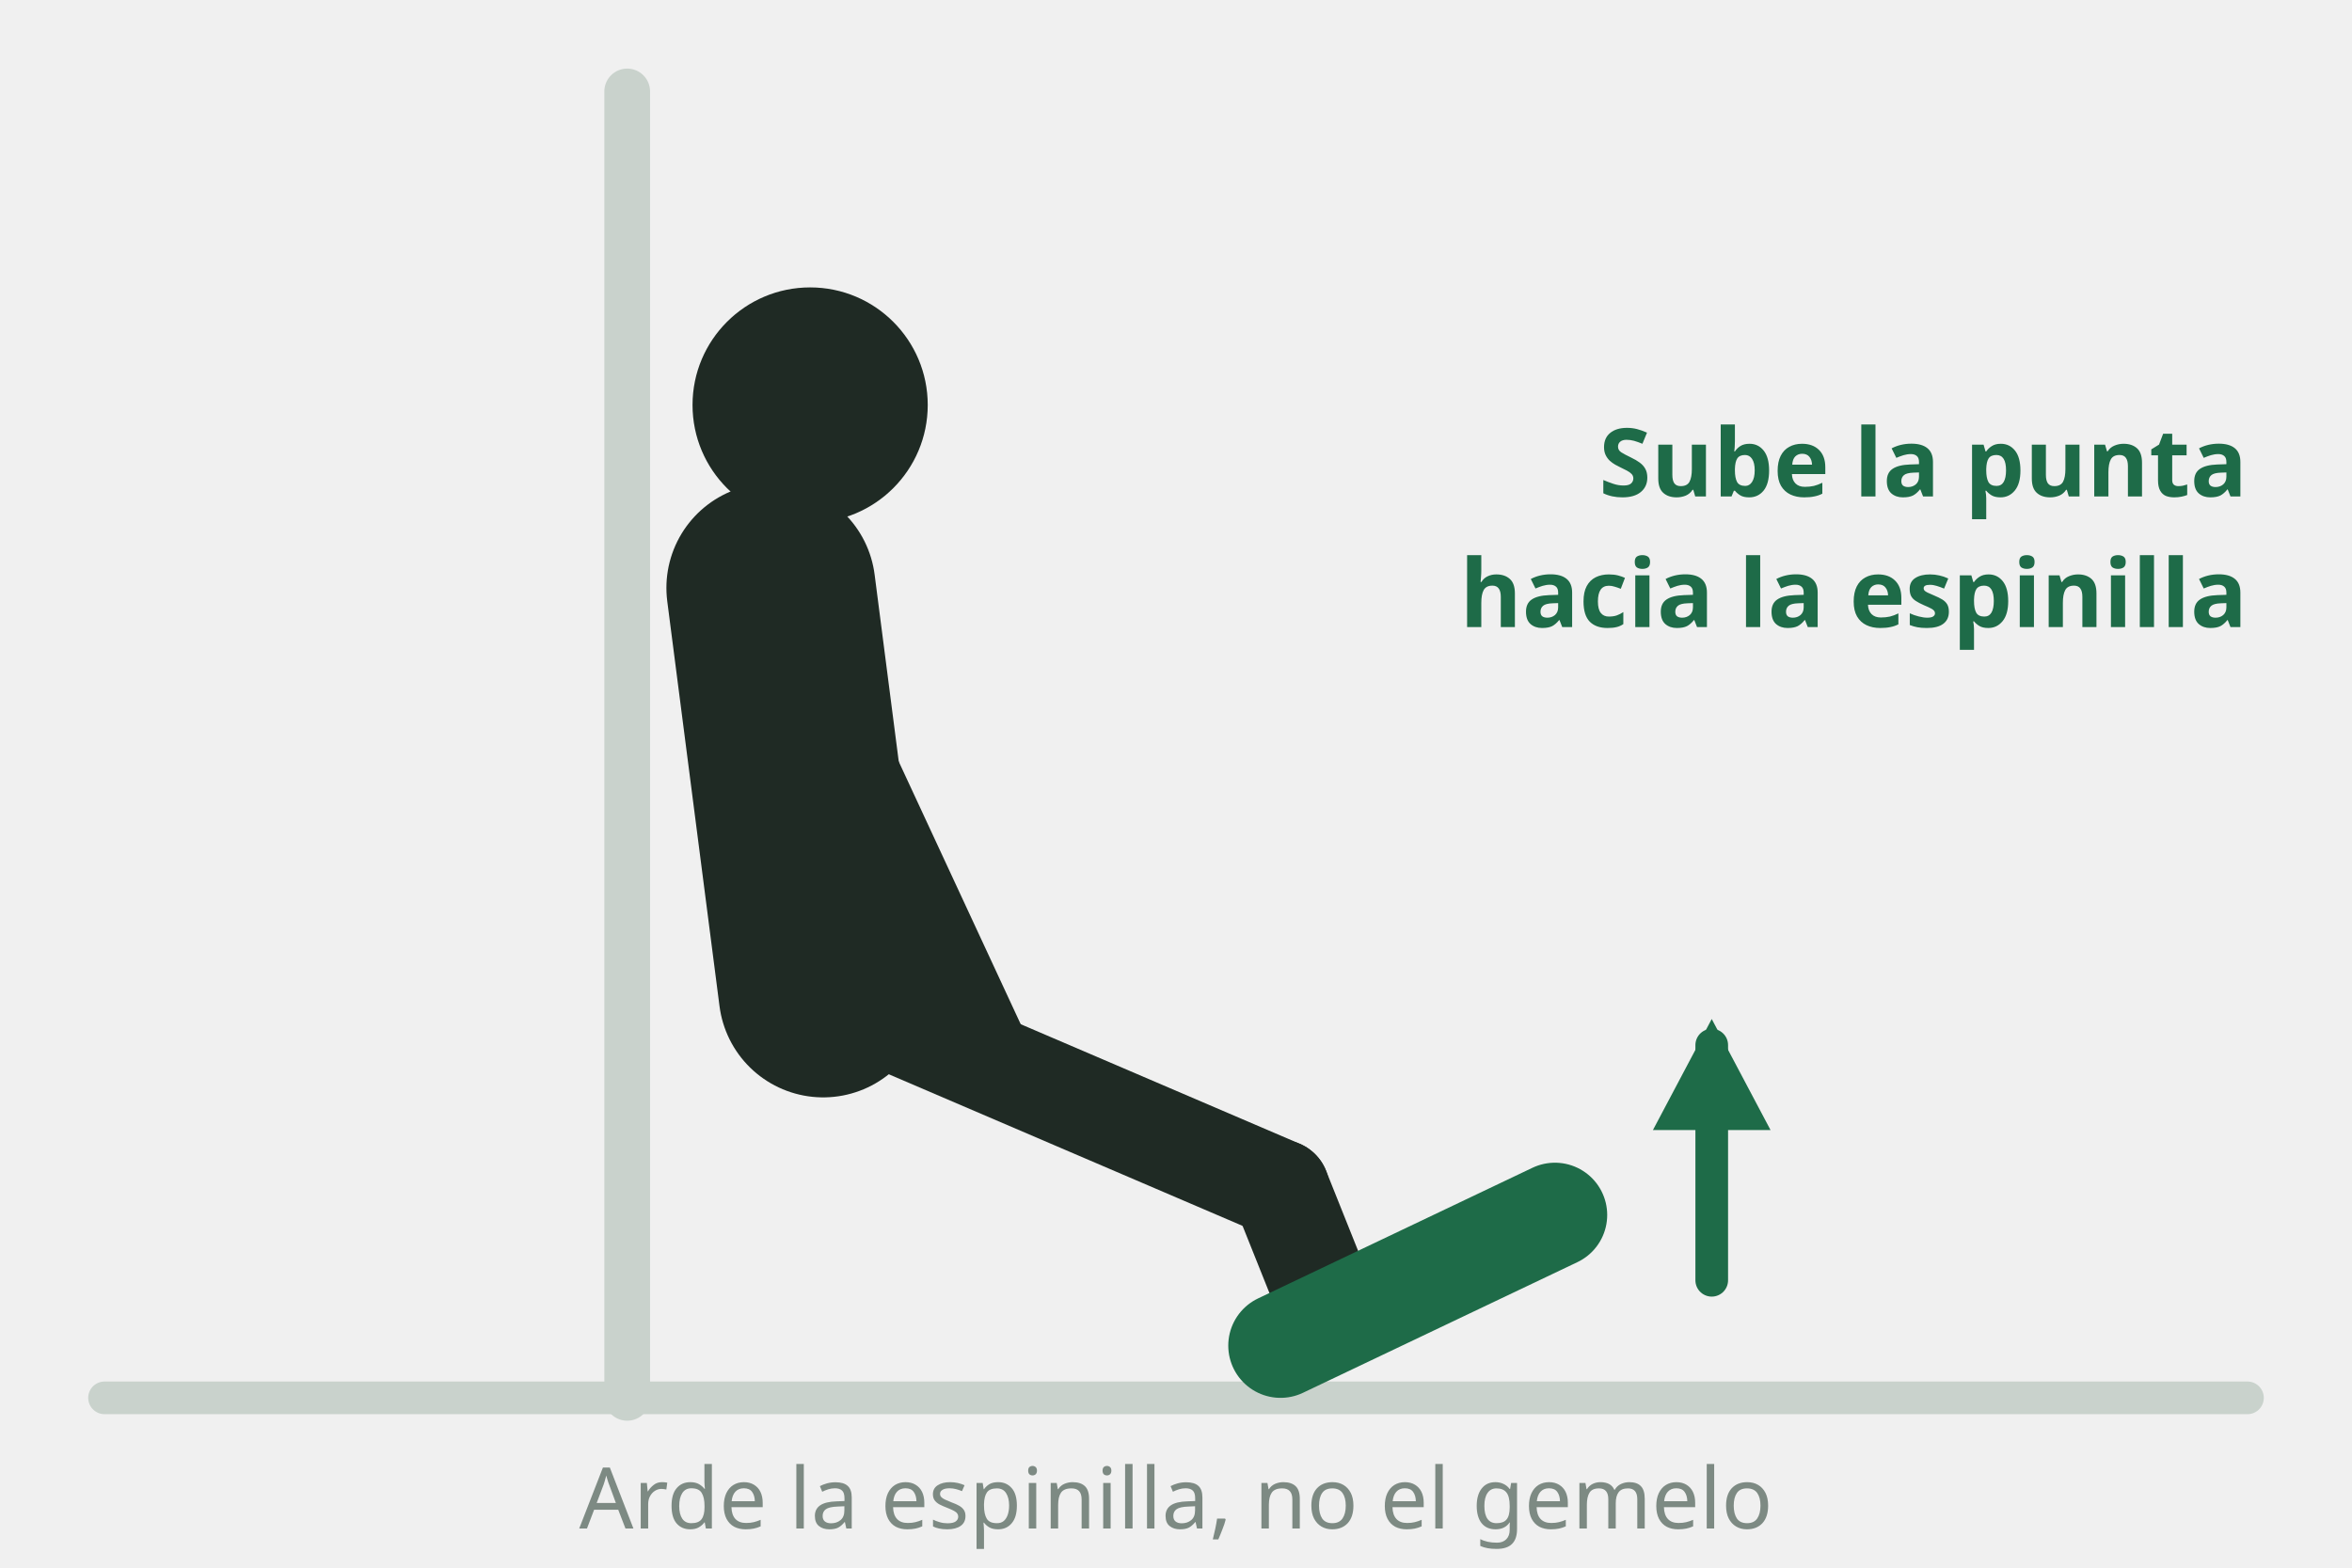
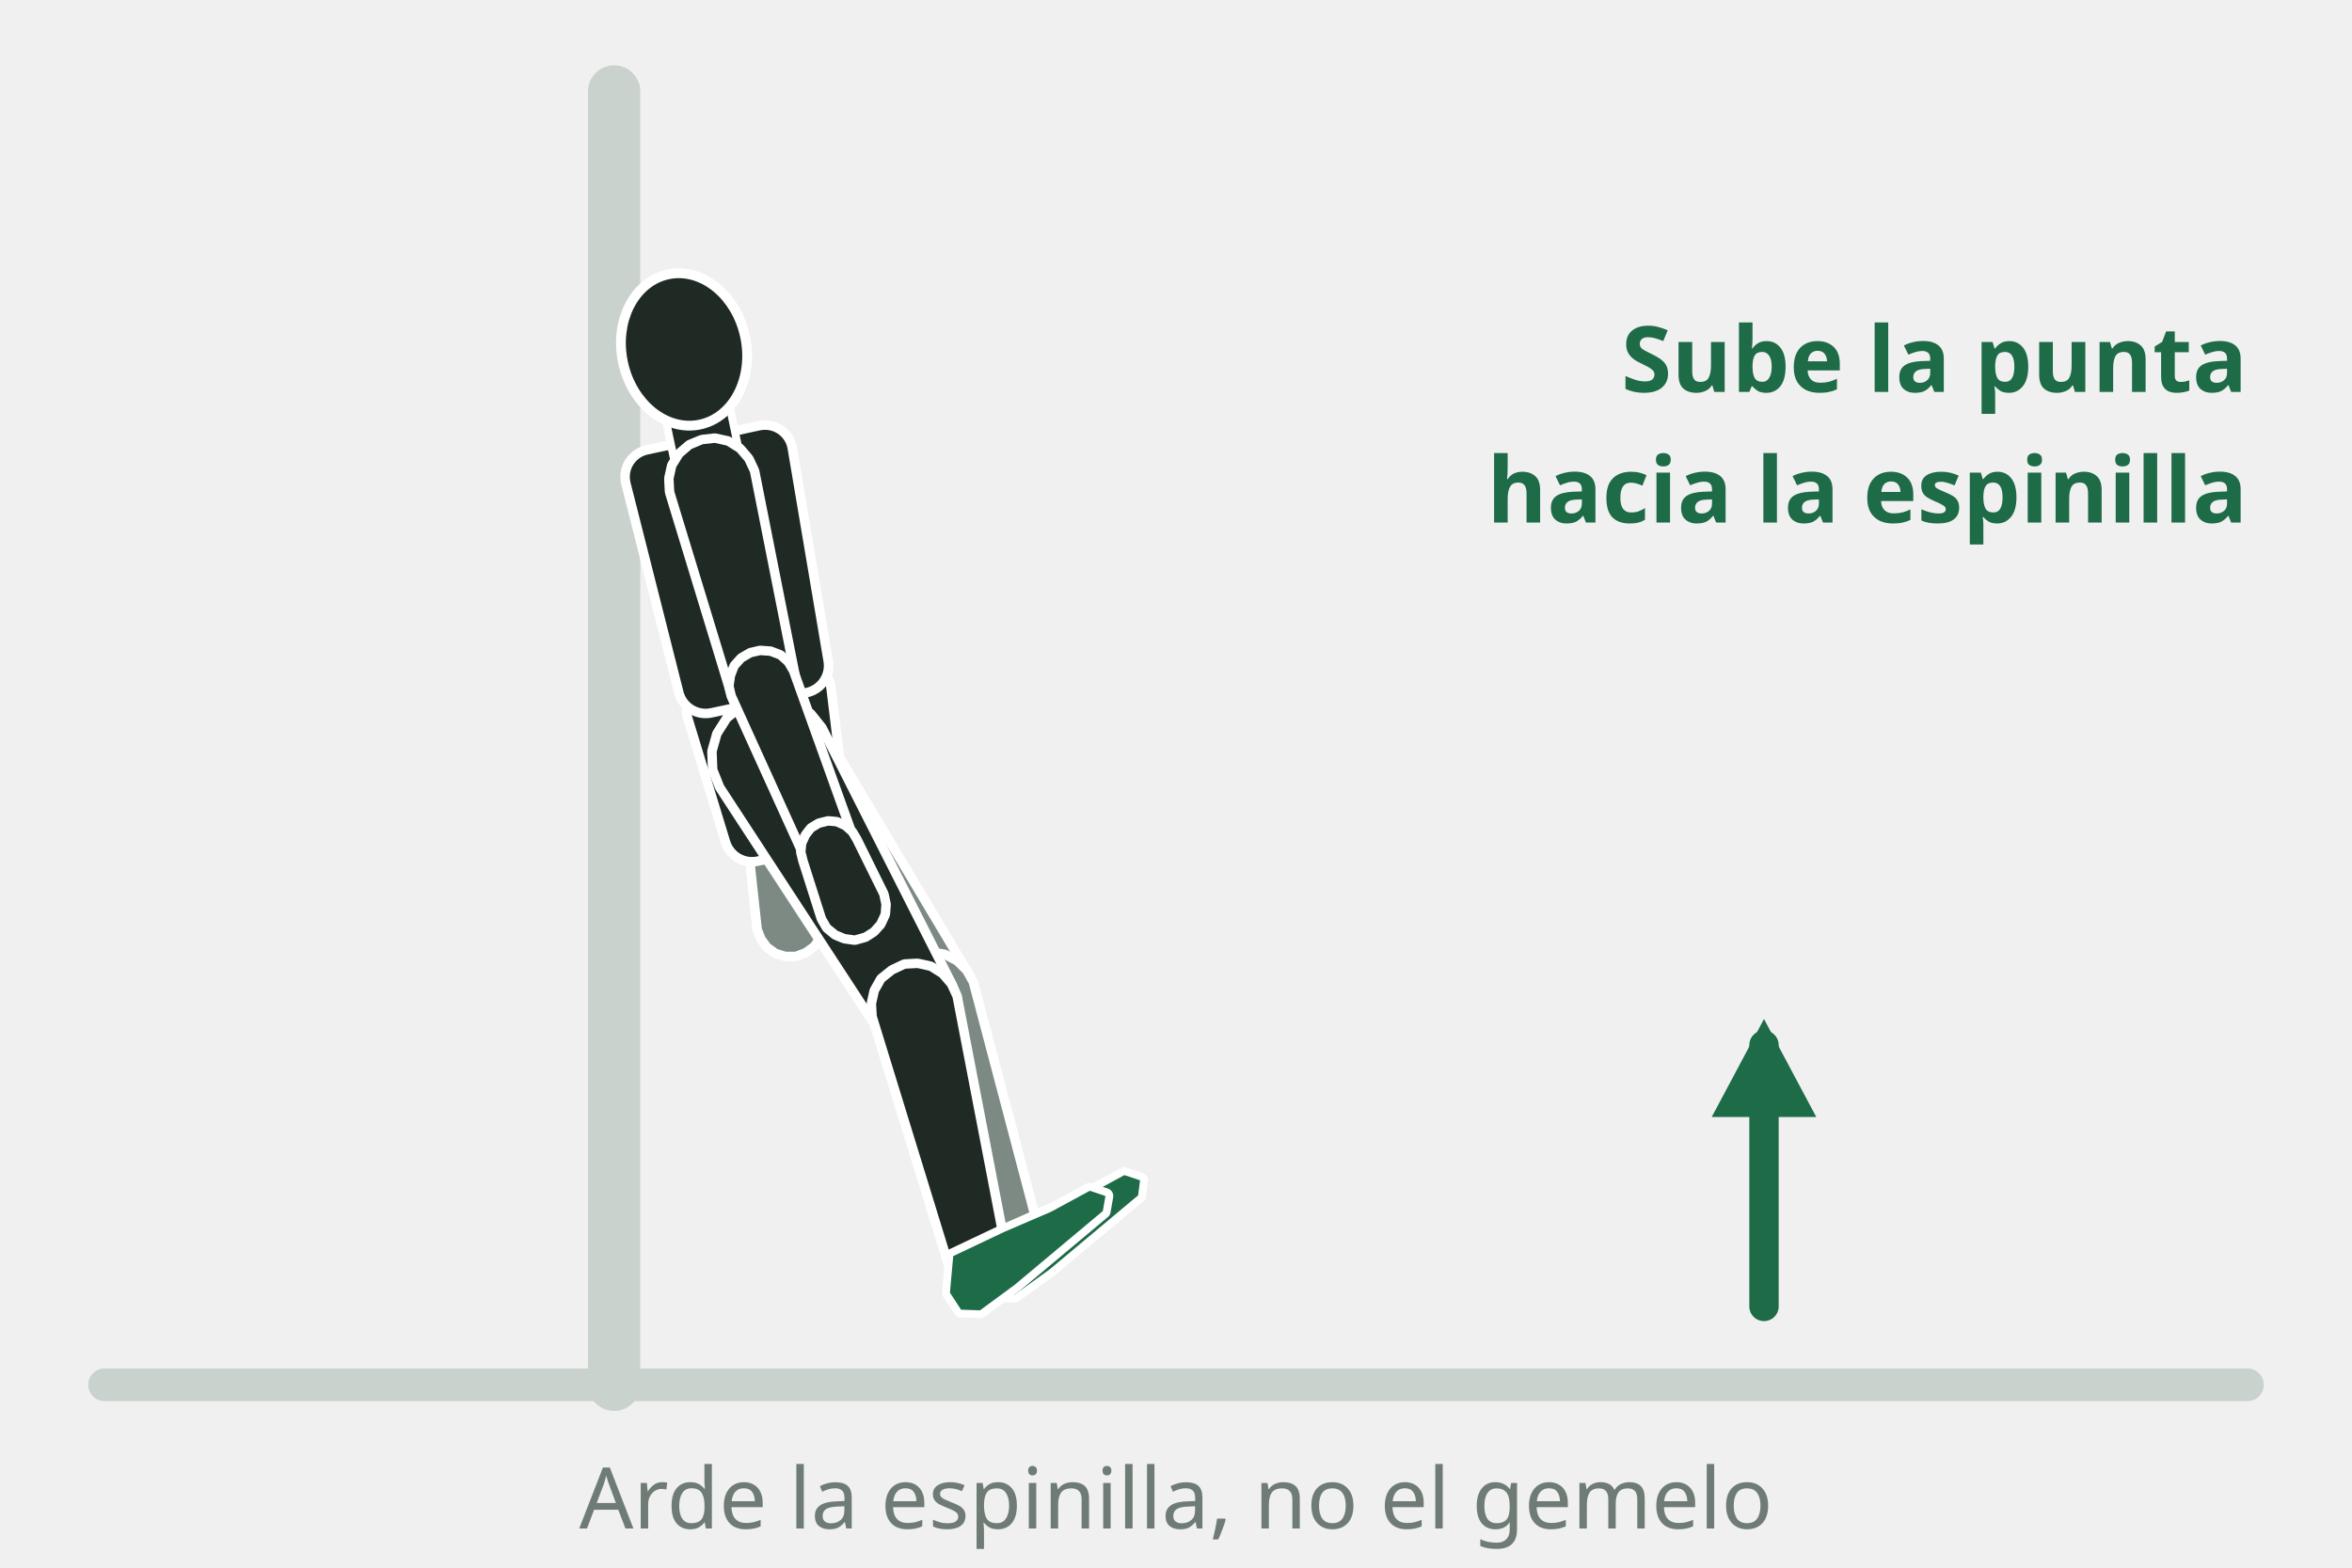
<svg xmlns="http://www.w3.org/2000/svg" viewBox="0 0 360 240" width="360" height="240" role="img" aria-label="Las puntas suben hacia las espinillas y bajan despacio">
  <style>
-     .izq { font: 700 14.5px system-ui, sans-serif; fill: #1E6B48; text-anchor: start }
-     .der { font: 700 14.5px system-ui, sans-serif; fill: #1E6B48; text-anchor: end }
-     .cen { font: 700 14.5px system-ui, sans-serif; fill: #1E6B48; text-anchor: middle }
-     .mal { font: 700 14.5px system-ui, sans-serif; fill: #c4634f; text-anchor: middle }
-     .pie { font: 400 13px system-ui, sans-serif; fill: #7d8a83; text-anchor: middle }
+     .izq { font: 700 14px system-ui, sans-serif; fill: #1E6B48; text-anchor: start }
+     .der { font: 700 14px system-ui, sans-serif; fill: #1E6B48; text-anchor: end }
+     .cen { font: 700 14px system-ui, sans-serif; fill: #1E6B48; text-anchor: middle }
+     .mal { font: 700 14px system-ui, sans-serif; fill: #c4634f; text-anchor: middle }
+     .pie { font: 400 13px system-ui, sans-serif; fill: #6f7c75; text-anchor: middle }
  </style>
-   <line x1="16" y1="214" x2="344" y2="214" stroke="#c9d2cc" stroke-width="5" stroke-linecap="round" />
-   <line x1="96" y1="14" x2="96" y2="214" stroke="#c9d2cc" stroke-width="7" stroke-linecap="round" />
-   <circle cx="124" cy="62" r="18" fill="#1f2a24" />
-   <path d="M118 90 L126 152" stroke="#1f2a24" stroke-width="32" stroke-linecap="round" stroke-linejoin="round" fill="none" />
-   <path d="M126 152 L196 182" stroke="#1f2a24" stroke-width="15" stroke-linecap="round" stroke-linejoin="round" fill="none" />
-   <path d="M196 182 L204 202" stroke="#1f2a24" stroke-width="15" stroke-linecap="round" stroke-linejoin="round" fill="none" />
-   <path d="M196 206 L238 186" stroke="#1E6B48" stroke-width="16" stroke-linecap="round" fill="none" />
-   <path d="M124 104 L150 160" stroke="#1f2a24" stroke-width="14" stroke-linecap="round" stroke-linejoin="round" fill="none" />
-   <path d="M262 196 L262 160" stroke="#1E6B48" stroke-width="5" fill="none" stroke-linecap="round" />
-   <path d="M262 156 l-9 17 h18 z" fill="#1E6B48" transform="rotate(0 262 156)" />
-   <text class="der" x="344" y="76">Sube la punta</text>
-   <text class="der" x="344" y="96">hacia la espinilla</text>
+   <line x1="16" y1="212" x2="344" y2="212" stroke="#c9d2cc" stroke-width="5" stroke-linecap="round" />
+   <line x1="94" y1="14" x2="94" y2="212" stroke="#c9d2cc" stroke-width="8" stroke-linecap="round" />
+   <path d="M137.7 155.8 L138.9 157.2 L140.6 158.1 L142.4 158.4 L144.2 158.2 L145.9 157.4 L147.3 156.1 L148.2 154.5 L148.5 152.7 L148.3 150.8 L147.5 149.2 L124.9 111.3 L123.1 109.4 L120.9 108.1 L118.3 107.6 L115.7 108.0 L113.3 109.1 L111.4 110.9 L110.1 113.1 L109.6 115.7 L110.0 118.3 L111.1 120.7 Z" fill="#ffffff" stroke="#ffffff" stroke-width="2.9" stroke-linejoin="round" />
+   <path d="M137.7 155.8 L138.9 157.2 L140.6 158.1 L142.4 158.4 L144.2 158.2 L145.9 157.4 L147.3 156.1 L148.2 154.5 L148.5 152.7 L148.3 150.8 L147.5 149.2 L124.9 111.3 L123.1 109.4 L120.9 108.1 L118.3 107.6 L115.7 108.0 L113.3 109.1 L111.4 110.9 L110.1 113.1 L109.6 115.7 L110.0 118.3 L111.1 120.7 Z" fill="#7c8a83" />
+   <path d="M151.6 192.3 L152.2 193.4 L153.0 194.2 L154.0 194.7 L155.2 194.9 L156.3 194.7 L157.4 194.2 L158.2 193.4 L158.7 192.3 L158.9 191.2 L158.7 190.0 L148.3 150.6 L147.4 149.0 L146.1 147.7 L144.4 146.8 L142.6 146.5 L140.8 146.8 L139.1 147.7 L137.8 149.0 L137.0 150.6 L136.7 152.5 L137.0 154.3 Z" fill="#ffffff" stroke="#ffffff" stroke-width="2.9" stroke-linejoin="round" />
+   <path d="M151.6 192.3 L152.2 193.4 L153.0 194.2 L154.0 194.7 L155.2 194.9 L156.3 194.7 L157.4 194.2 L158.2 193.4 L158.7 192.3 L158.9 191.2 L158.7 190.0 L148.3 150.6 L147.4 149.0 L146.1 147.7 L144.4 146.8 L142.6 146.5 L140.8 146.8 L139.1 147.7 L137.8 149.0 L137.0 150.6 L136.7 152.5 L137.0 154.3 Z" fill="#7c8a83" />
+   <path d="M151.2 189.9 L159.1 186.2 L166.2 183.1 L172.1 179.9 L174.5 180.7 L174.2 183.0 L160.7 194.3 L155.3 198.2 L152.4 198.1 L150.7 195.5 Z" fill="#ffffff" stroke="#ffffff" stroke-width="2.4" stroke-linejoin="round" />
+   <path d="M151.2 189.9 L159.1 186.2 L166.2 183.1 L172.1 179.9 L174.5 180.7 L174.2 183.0 L160.7 194.3 L155.3 198.2 L152.4 198.1 L150.7 195.5 Z" fill="#1E6B48" />
+   <path d="M110.2 105.9 L110.7 107.2 L111.5 108.3 L112.6 109.1 L113.9 109.5 L115.3 109.5 L116.6 109.0 L117.7 108.2 L118.5 107.1 L118.9 105.7 L118.9 104.4 L114.9 72.7 L114.3 70.9 L113.1 69.4 L111.6 68.4 L109.8 67.8 L108.0 67.9 L106.2 68.5 L104.7 69.6 L103.7 71.1 L103.1 72.9 L103.2 74.7 Z" fill="#ffffff" stroke="#ffffff" stroke-width="2.9" stroke-linejoin="round" />
+   <path d="M110.2 105.9 L110.7 107.2 L111.5 108.3 L112.6 109.1 L113.9 109.5 L115.3 109.5 L116.6 109.0 L117.7 108.2 L118.5 107.1 L118.9 105.7 L118.9 104.4 L114.9 72.7 L114.3 70.9 L113.1 69.4 L111.6 68.4 L109.8 67.8 L108.0 67.9 L106.2 68.5 L104.7 69.6 L103.7 71.1 L103.1 72.9 L103.2 74.7 Z" fill="#7c8a83" />
+   <path d="M116.1 132.8 L116.4 133.8 L117.0 134.6 L117.9 135.2 L118.9 135.5 L119.9 135.5 L120.9 135.1 L121.7 134.5 L122.3 133.7 L122.6 132.7 L122.6 131.6 L118.9 104.4 L118.4 103.1 L117.6 102.0 L116.5 101.2 L115.2 100.8 L113.8 100.8 L112.5 101.2 L111.4 102.1 L110.6 103.2 L110.2 104.5 L110.2 105.9 Z" fill="#ffffff" stroke="#ffffff" stroke-width="2.9" stroke-linejoin="round" />
+   <path d="M116.1 132.8 L116.4 133.8 L117.0 134.6 L117.9 135.2 L118.9 135.5 L119.9 135.5 L120.9 135.1 L121.7 134.5 L122.3 133.7 L122.6 132.7 L122.6 131.6 L118.9 104.4 L118.4 103.1 L117.6 102.0 L116.5 101.2 L115.2 100.8 L113.8 100.8 L112.5 101.2 L111.4 102.1 L110.6 103.2 L110.2 104.5 L110.2 105.9 Z" fill="#7c8a83" />
+   <path d="M116.6 142.1 L117.1 143.4 L117.9 144.5 L119.0 145.3 L120.3 145.7 L121.7 145.7 L123.0 145.2 L124.1 144.4 L124.9 143.3 L125.3 142.0 L125.3 140.6 L123.0 131.6 L122.6 130.5 L121.9 129.5 L121.0 128.9 L119.8 128.5 L118.7 128.5 L117.6 128.9 L116.6 129.6 L116.0 130.6 L115.6 131.7 L115.6 132.9 Z" fill="#ffffff" stroke="#ffffff" stroke-width="2.9" stroke-linejoin="round" />
+   <path d="M116.6 142.1 L117.1 143.4 L117.9 144.5 L119.0 145.3 L120.3 145.7 L121.7 145.7 L123.0 145.2 L124.1 144.4 L124.9 143.3 L125.3 142.0 L125.3 140.6 L123.0 131.6 L122.6 130.5 L121.9 129.5 L121.0 128.9 L119.8 128.5 L118.7 128.5 L117.6 128.9 L116.6 129.6 L116.0 130.6 L115.6 131.7 L115.6 132.9 Z" fill="#7c8a83" />
+   <path d="M109.3 108.7 L115.1 127.7 L125.4 125.6 L123.0 105.8 Z" fill="#ffffff" stroke="#ffffff" stroke-width="9.9" stroke-linejoin="round" />
+   <path d="M109.3 108.7 L115.1 127.7 L125.4 125.6 L123.0 105.8 Z" fill="#1f2a24" stroke="#1f2a24" stroke-width="7.0" stroke-linejoin="round" />
+   <path d="M99.9 73.0 L108.0 105.0 L122.6 101.9 L117.1 69.3 Z" fill="#ffffff" stroke="#ffffff" stroke-width="9.9" stroke-linejoin="round" />
+   <path d="M99.9 73.0 L108.0 105.0 L122.6 101.9 L117.1 69.3 Z" fill="#1f2a24" stroke="#1f2a24" stroke-width="7.0" stroke-linejoin="round" />
+   <path d="M110.4 59.0 L109.9 57.7 L109.0 56.7 L107.9 55.9 L106.5 55.6 L105.2 55.6 L103.9 56.1 L102.8 57.0 L102.1 58.2 L101.7 59.5 L101.8 60.9 L104.6 74.2 L105.1 75.5 L106.0 76.6 L107.1 77.3 L108.5 77.7 L109.8 77.6 L111.1 77.1 L112.2 76.2 L112.9 75.1 L113.3 73.7 L113.2 72.4 Z" fill="#ffffff" stroke="#ffffff" stroke-width="2.4" stroke-linejoin="round" />
+   <path d="M110.4 59.0 L109.9 57.7 L109.0 56.7 L107.9 55.9 L106.5 55.6 L105.2 55.6 L103.9 56.1 L102.8 57.0 L102.1 58.2 L101.7 59.5 L101.8 60.9 L104.6 74.2 L105.1 75.5 L106.0 76.6 L107.1 77.3 L108.5 77.7 L109.8 77.6 L111.1 77.1 L112.2 76.2 L112.9 75.1 L113.3 73.7 L113.2 72.4 Z" fill="#1f2a24" />
+   <ellipse cx="104.7" cy="53.5" rx="10.3" ry="12.5" fill="#ffffff" transform="rotate(-12.0 104.7 53.5)" />
+   <ellipse cx="104.7" cy="53.5" rx="8.8" ry="11.0" fill="#1f2a24" transform="rotate(-12.0 104.7 53.5)" />
+   <path d="M134.9 157.1 L136.0 158.5 L137.6 159.5 L139.4 160.0 L141.2 159.9 L143.0 159.2 L144.4 158.1 L145.4 156.5 L145.9 154.7 L145.8 152.9 L145.1 151.1 L125.2 111.8 L123.6 109.8 L121.4 108.4 L118.9 107.7 L116.3 107.8 L113.8 108.8 L111.8 110.4 L110.4 112.6 L109.7 115.1 L109.8 117.7 L110.8 120.2 Z" fill="#ffffff" stroke="#ffffff" stroke-width="2.9" stroke-linejoin="round" />
+   <path d="M134.9 157.1 L136.0 158.5 L137.6 159.5 L139.4 160.0 L141.2 159.9 L143.0 159.2 L144.4 158.1 L145.4 156.5 L145.9 154.7 L145.8 152.9 L145.1 151.1 L125.2 111.8 L123.6 109.8 L121.4 108.4 L118.9 107.7 L116.3 107.8 L113.8 108.8 L111.8 110.4 L110.4 112.6 L109.7 115.1 L109.8 117.7 L110.8 120.2 Z" fill="#1f2a24" />
+   <path d="M146.2 194.5 L146.7 195.6 L147.4 196.5 L148.4 197.1 L149.6 197.3 L150.8 197.2 L151.8 196.8 L152.7 196.0 L153.3 195.0 L153.6 193.9 L153.5 192.7 L145.8 152.7 L145.0 151.0 L143.8 149.6 L142.2 148.6 L140.4 148.2 L138.6 148.3 L136.9 149.1 L135.4 150.3 L134.5 151.9 L134.1 153.7 L134.2 155.5 Z" fill="#ffffff" stroke="#ffffff" stroke-width="2.9" stroke-linejoin="round" />
+   <path d="M146.2 194.5 L146.7 195.6 L147.4 196.5 L148.4 197.1 L149.6 197.3 L150.8 197.2 L151.8 196.8 L152.7 196.0 L153.3 195.0 L153.6 193.9 L153.5 192.7 L145.8 152.7 L145.0 151.0 L143.8 149.6 L142.2 148.6 L140.4 148.2 L138.6 148.3 L136.9 149.1 L135.4 150.3 L134.5 151.9 L134.1 153.7 L134.2 155.5 Z" fill="#1f2a24" />
+   <path d="M145.9 192.3 L153.7 188.6 L160.9 185.5 L166.8 182.3 L169.2 183.1 L168.8 185.4 L155.3 196.7 L150.0 200.6 L147.1 200.5 L145.4 197.9 Z" fill="#ffffff" stroke="#ffffff" stroke-width="2.4" stroke-linejoin="round" />
+   <path d="M145.9 192.3 L153.7 188.6 L160.9 185.5 L166.8 182.3 L169.2 183.1 L168.8 185.4 L155.3 196.7 L150.0 200.6 L147.1 200.5 L145.4 197.9 Z" fill="#1E6B48" />
+   <path d="M112.5 105.7 L113.0 107.0 L113.9 108.0 L115.1 108.7 L116.4 109.1 L117.8 108.9 L119.1 108.4 L120.1 107.5 L120.8 106.3 L121.1 105.0 L121.0 103.6 L114.8 72.3 L114.0 70.6 L112.8 69.2 L111.2 68.2 L109.4 67.8 L107.6 68.0 L105.9 68.7 L104.5 69.9 L103.5 71.5 L103.1 73.3 L103.2 75.2 Z" fill="#ffffff" stroke="#ffffff" stroke-width="2.9" stroke-linejoin="round" />
+   <path d="M112.5 105.7 L113.0 107.0 L113.9 108.0 L115.1 108.7 L116.4 109.1 L117.8 108.9 L119.1 108.4 L120.1 107.5 L120.8 106.3 L121.1 105.0 L121.0 103.6 L114.8 72.3 L114.0 70.6 L112.8 69.2 L111.2 68.2 L109.4 67.8 L107.6 68.0 L105.9 68.7 L104.5 69.9 L103.5 71.5 L103.1 73.3 L103.2 75.2 Z" fill="#1f2a24" />
+   <path d="M124.0 131.4 L124.5 132.3 L125.3 133.0 L126.2 133.4 L127.3 133.5 L128.3 133.2 L129.2 132.7 L129.8 131.9 L130.2 131.0 L130.3 129.9 L130.1 128.9 L120.8 103.0 L120.1 101.8 L119.1 100.9 L117.8 100.4 L116.4 100.3 L115.1 100.6 L113.9 101.3 L113.0 102.3 L112.5 103.6 L112.3 105.0 L112.6 106.3 Z" fill="#ffffff" stroke="#ffffff" stroke-width="2.9" stroke-linejoin="round" />
+   <path d="M124.0 131.4 L124.5 132.3 L125.3 133.0 L126.2 133.4 L127.3 133.5 L128.3 133.2 L129.2 132.7 L129.8 131.9 L130.2 131.0 L130.3 129.9 L130.1 128.9 L120.8 103.0 L120.1 101.8 L119.1 100.9 L117.8 100.4 L116.4 100.3 L115.1 100.6 L113.9 101.3 L113.0 102.3 L112.5 103.6 L112.3 105.0 L112.6 106.3 Z" fill="#1f2a24" />
+   <path d="M126.4 140.4 L127.1 141.6 L128.2 142.5 L129.4 143.0 L130.8 143.2 L132.2 142.8 L133.3 142.1 L134.2 141.1 L134.8 139.8 L134.9 138.5 L134.6 137.1 L130.5 128.8 L129.9 127.8 L129.0 127.0 L127.9 126.5 L126.8 126.4 L125.6 126.7 L124.6 127.3 L123.9 128.2 L123.4 129.3 L123.3 130.4 L123.6 131.6 Z" fill="#ffffff" stroke="#ffffff" stroke-width="2.9" stroke-linejoin="round" />
+   <path d="M126.4 140.4 L127.1 141.6 L128.2 142.5 L129.4 143.0 L130.8 143.2 L132.2 142.8 L133.3 142.1 L134.2 141.1 L134.8 139.8 L134.9 138.5 L134.6 137.1 L130.5 128.8 L129.9 127.8 L129.0 127.0 L127.9 126.5 L126.8 126.4 L125.6 126.7 L124.6 127.3 L123.9 128.2 L123.4 129.3 L123.3 130.4 L123.6 131.6 Z" fill="#1f2a24" />
+   <path d="M270 200 L270 160" stroke="#1E6B48" stroke-width="4.5" fill="none" stroke-linecap="round" />
+   <path d="M270.0 156.0 l-8 15 h16 z" fill="#1E6B48" transform="rotate(0 270.0 156.0)" />
+   <text class="der" x="344" y="60">Sube la punta</text>
+   <text class="der" x="344" y="80">hacia la espinilla</text>
  <text class="pie" x="180" y="234">Arde la espinilla, no el gemelo</text>
</svg>
